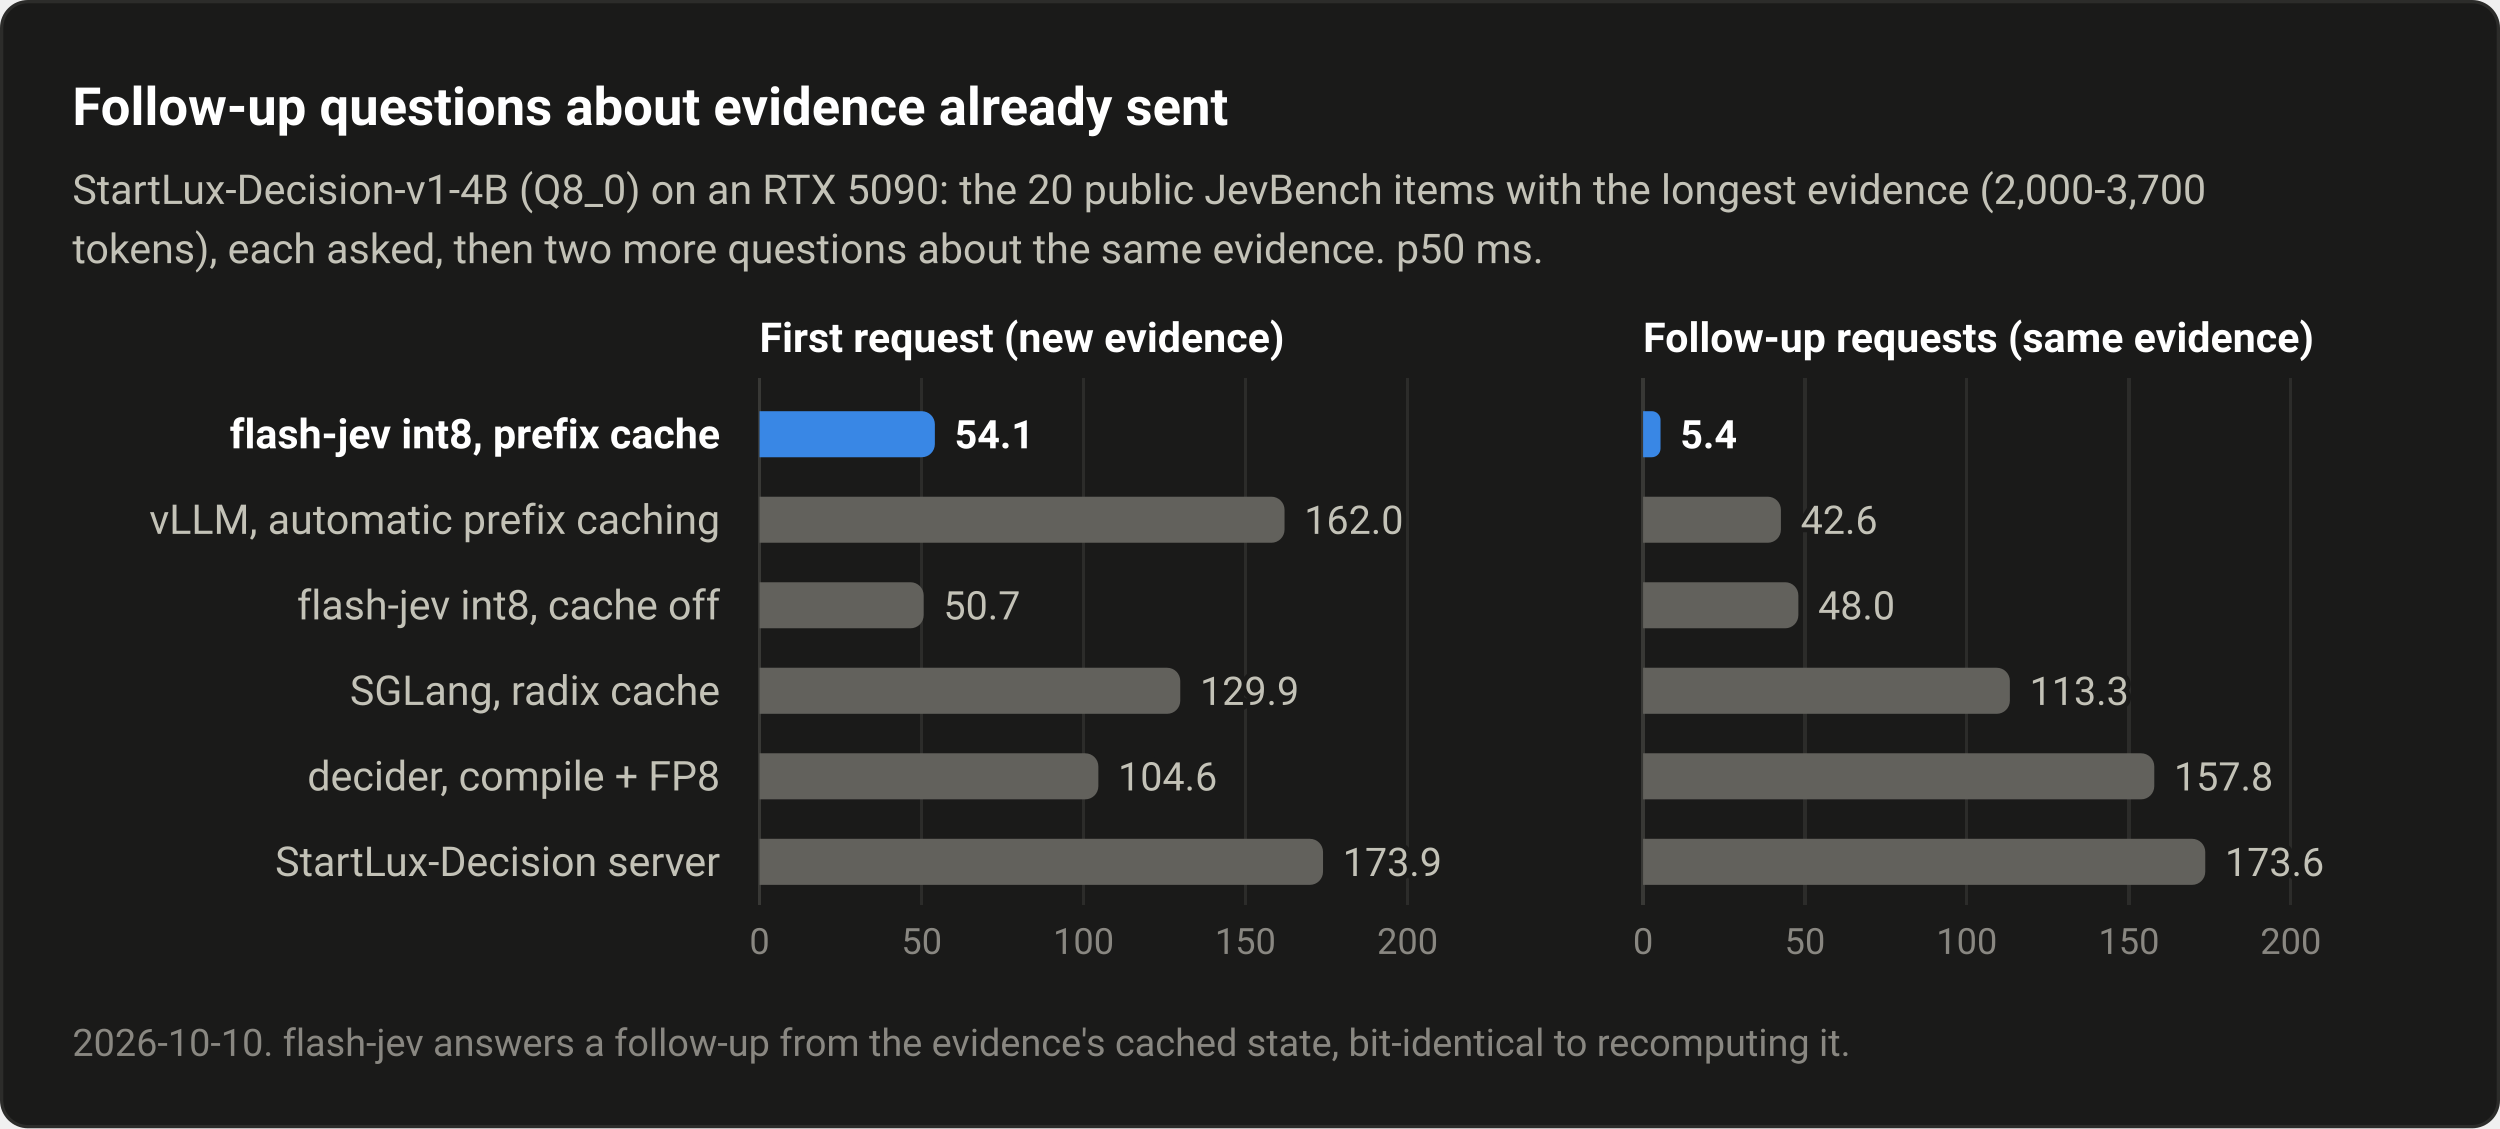
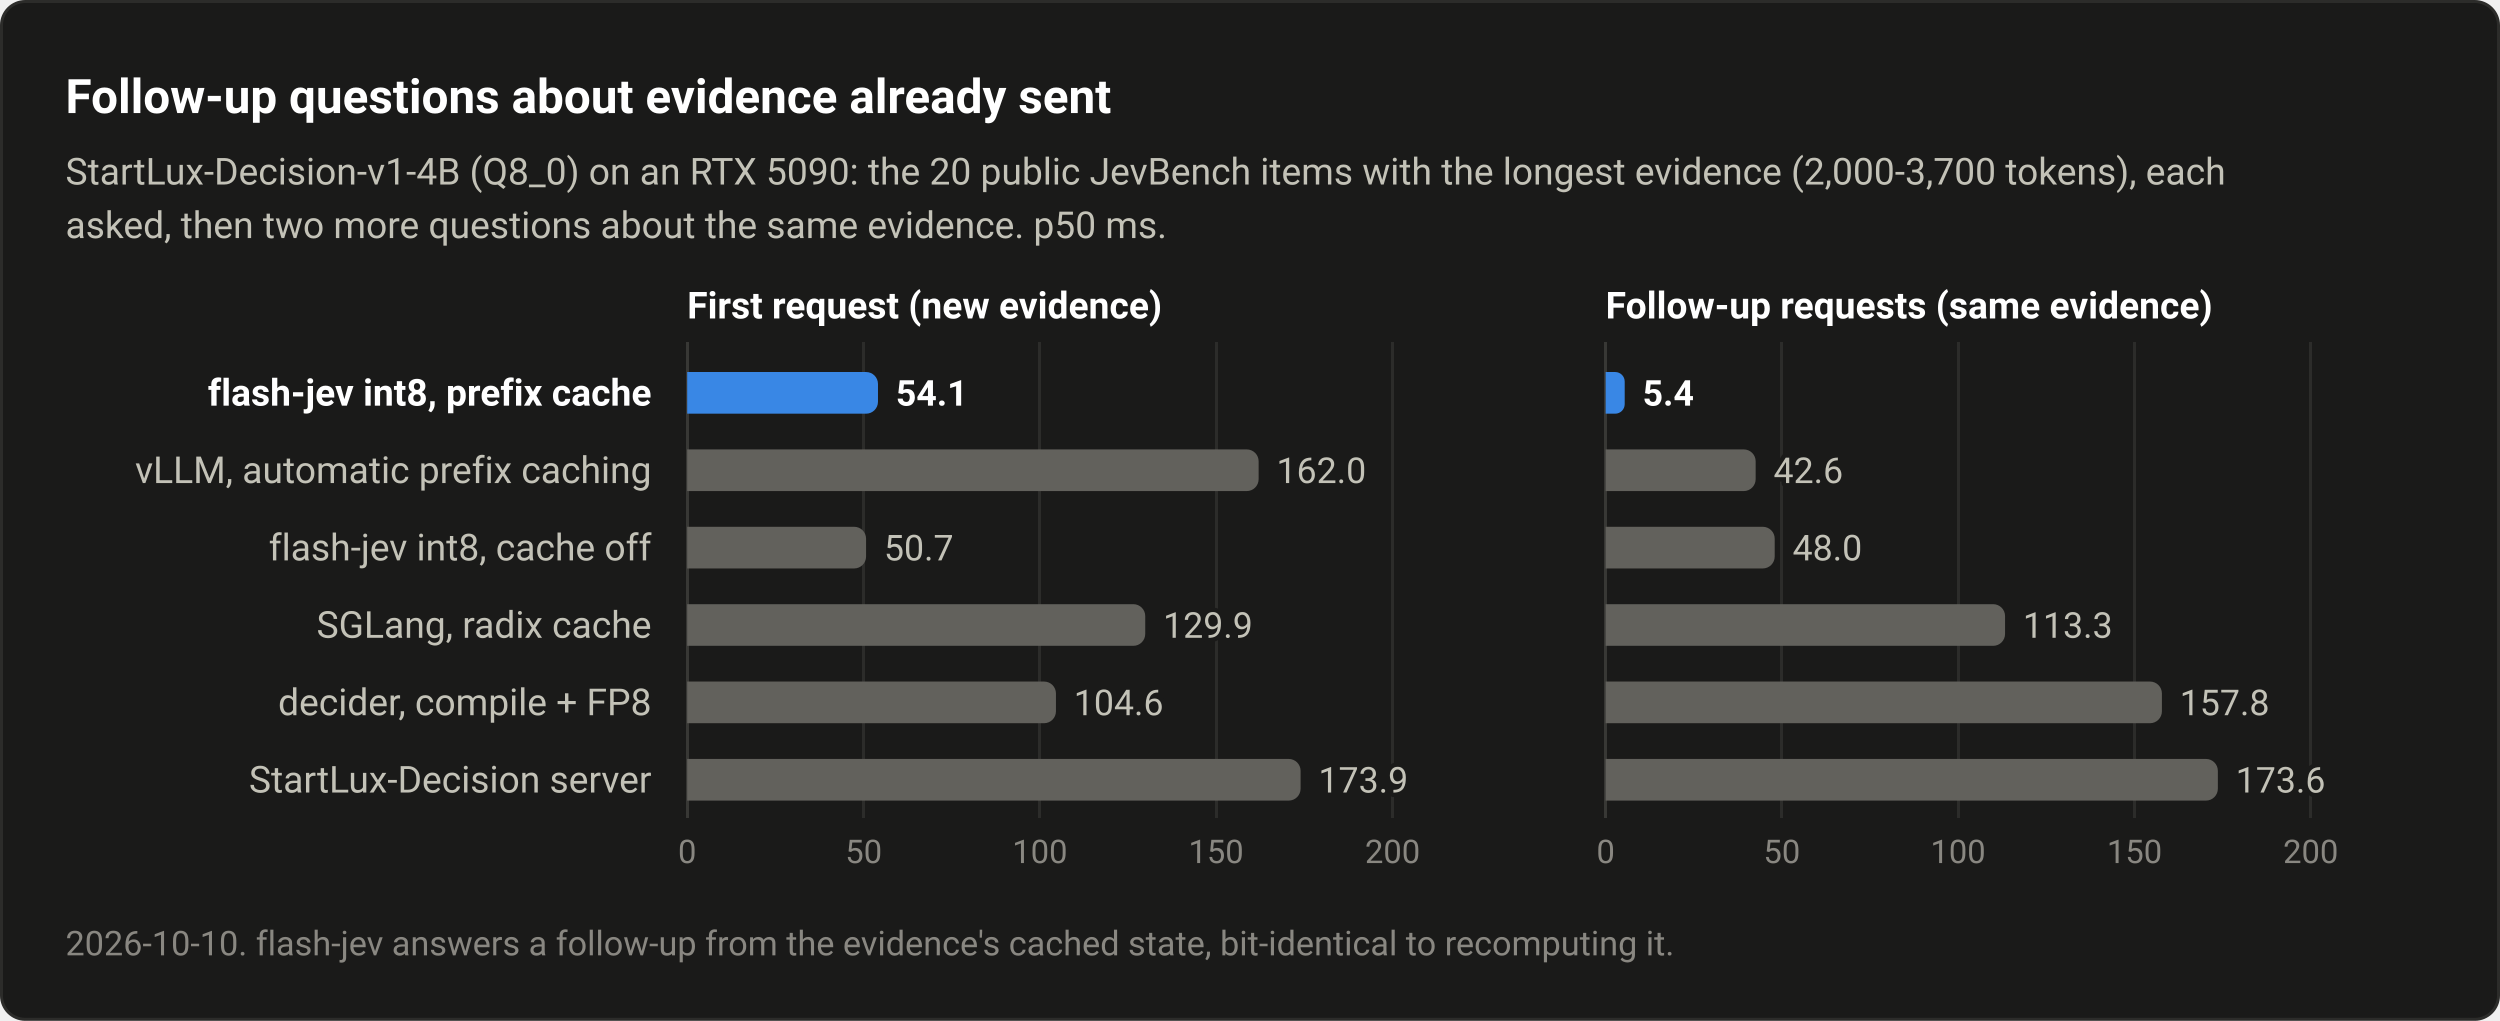
- <svg xmlns="http://www.w3.org/2000/svg" width="760" height="343" viewBox="0 0 760 343" role="img" aria-labelledby="title desc" font-family="system-ui, -apple-system, 'Segoe UI', Roboto, 'Helvetica Neue', Arial, sans-serif">
-   <rect x="0.5" y="0.5" width="759" height="342" rx="8" fill="#1a1a19" stroke="#2c2c2a" />
+ <svg xmlns="http://www.w3.org/2000/svg" width="840" height="343" viewBox="0 0 840 343" role="img" aria-labelledby="title desc" font-family="system-ui, -apple-system, 'Segoe UI', Roboto, 'Helvetica Neue', Arial, sans-serif">
+   <rect x="0.5" y="0.5" width="839" height="342" rx="8" fill="#1a1a19" stroke="#2c2c2a" />
  <text x="22.0" y="38.0" font-size="16" fill="#ffffff" text-anchor="start" font-weight="600">Follow-up questions about evidence already sent</text>
-   <text x="22.0" y="62.0" font-size="12.5" fill="#c3c2b7" text-anchor="start" font-weight="400">StartLux-Decision-v1-4B (Q8_0) on an RTX 5090: the 20 public JevBench items with the longest evidence (2,000-3,700</text>
-   <text x="22.0" y="80.0" font-size="12.5" fill="#c3c2b7" text-anchor="start" font-weight="400">tokens), each asked, then two more questions about the same evidence. p50 ms.</text>
+   <text x="22.0" y="62.0" font-size="12.5" fill="#c3c2b7" text-anchor="start" font-weight="400">StartLux-Decision-v1-4B (Q8_0) on an RTX 5090: the 20 public JevBench items with the longest evidence (2,000-3,700 tokens), each</text>
+   <text x="22.0" y="80.0" font-size="12.5" fill="#c3c2b7" text-anchor="start" font-weight="400">asked, then two more questions about the same evidence. p50 ms.</text>
  <text x="230.9" y="107.0" font-size="12.5" fill="#ffffff" text-anchor="start" font-weight="600">First request (new evidence)</text>
  <text x="230.9" y="290.0" font-size="11" fill="#898781" text-anchor="middle" font-weight="400" style="font-variant-numeric: tabular-nums">0</text>
-   <line x1="280.2" y1="115.0" x2="280.2" y2="275.0" stroke="#2c2c2a" stroke-width="1" shape-rendering="crispEdges" />
-   <text x="280.2" y="290.0" font-size="11" fill="#898781" text-anchor="middle" font-weight="400" style="font-variant-numeric: tabular-nums">50</text>
-   <line x1="329.4" y1="115.0" x2="329.4" y2="275.0" stroke="#2c2c2a" stroke-width="1" shape-rendering="crispEdges" />
-   <text x="329.4" y="290.0" font-size="11" fill="#898781" text-anchor="middle" font-weight="400" style="font-variant-numeric: tabular-nums">100</text>
-   <line x1="378.6" y1="115.0" x2="378.6" y2="275.0" stroke="#2c2c2a" stroke-width="1" shape-rendering="crispEdges" />
-   <text x="378.6" y="290.0" font-size="11" fill="#898781" text-anchor="middle" font-weight="400" style="font-variant-numeric: tabular-nums">150</text>
-   <line x1="427.9" y1="115.0" x2="427.9" y2="275.0" stroke="#2c2c2a" stroke-width="1" shape-rendering="crispEdges" />
-   <text x="427.9" y="290.0" font-size="11" fill="#898781" text-anchor="middle" font-weight="400" style="font-variant-numeric: tabular-nums">200</text>
+   <line x1="290.2" y1="115.0" x2="290.2" y2="275.0" stroke="#2c2c2a" stroke-width="1" shape-rendering="crispEdges" />
+   <text x="290.2" y="290.0" font-size="11" fill="#898781" text-anchor="middle" font-weight="400" style="font-variant-numeric: tabular-nums">50</text>
+   <line x1="349.4" y1="115.0" x2="349.4" y2="275.0" stroke="#2c2c2a" stroke-width="1" shape-rendering="crispEdges" />
+   <text x="349.4" y="290.0" font-size="11" fill="#898781" text-anchor="middle" font-weight="400" style="font-variant-numeric: tabular-nums">100</text>
+   <line x1="408.6" y1="115.0" x2="408.6" y2="275.0" stroke="#2c2c2a" stroke-width="1" shape-rendering="crispEdges" />
+   <text x="408.6" y="290.0" font-size="11" fill="#898781" text-anchor="middle" font-weight="400" style="font-variant-numeric: tabular-nums">150</text>
+   <line x1="467.9" y1="115.0" x2="467.9" y2="275.0" stroke="#2c2c2a" stroke-width="1" shape-rendering="crispEdges" />
+   <text x="467.9" y="290.0" font-size="11" fill="#898781" text-anchor="middle" font-weight="400" style="font-variant-numeric: tabular-nums">200</text>
  <line x1="230.9" y1="115.0" x2="230.9" y2="275.0" stroke="#383835" stroke-width="1" shape-rendering="crispEdges" />
-   <path d="M230.9,125.0 H280.2 A4.0,4.0 0 0 1 284.2,129.0 V135.0 A4.0,4.0 0 0 1 280.2,139.0 H230.9 Z" fill="#3987e5" />
-   <text x="290.2" y="136.3" font-size="12" fill="#ffffff" text-anchor="start" font-weight="600" style="font-variant-numeric: tabular-nums" stroke="#1a1a19" stroke-width="3" stroke-linejoin="round" paint-order="stroke">54.1</text>
-   <path d="M230.9,151.0 H386.5 A4.0,4.0 0 0 1 390.5,155.0 V161.0 A4.0,4.0 0 0 1 386.5,165.0 H230.9 Z" fill="#62615c" />
-   <text x="396.5" y="162.3" font-size="12" fill="#c3c2b7" text-anchor="start" font-weight="400" style="font-variant-numeric: tabular-nums" stroke="#1a1a19" stroke-width="3" stroke-linejoin="round" paint-order="stroke">162.0</text>
-   <path d="M230.9,177.0 H276.8 A4.0,4.0 0 0 1 280.8,181.0 V187.0 A4.0,4.0 0 0 1 276.8,191.0 H230.9 Z" fill="#62615c" />
-   <text x="286.8" y="188.3" font-size="12" fill="#c3c2b7" text-anchor="start" font-weight="400" style="font-variant-numeric: tabular-nums" stroke="#1a1a19" stroke-width="3" stroke-linejoin="round" paint-order="stroke">50.7</text>
-   <path d="M230.9,203.0 H354.8 A4.0,4.0 0 0 1 358.8,207.0 V213.0 A4.0,4.0 0 0 1 354.8,217.0 H230.9 Z" fill="#62615c" />
-   <text x="364.8" y="214.3" font-size="12" fill="#c3c2b7" text-anchor="start" font-weight="400" style="font-variant-numeric: tabular-nums" stroke="#1a1a19" stroke-width="3" stroke-linejoin="round" paint-order="stroke">129.9</text>
-   <path d="M230.9,229.0 H329.9 A4.0,4.0 0 0 1 333.9,233.0 V239.0 A4.0,4.0 0 0 1 329.9,243.0 H230.9 Z" fill="#62615c" />
-   <text x="339.9" y="240.3" font-size="12" fill="#c3c2b7" text-anchor="start" font-weight="400" style="font-variant-numeric: tabular-nums" stroke="#1a1a19" stroke-width="3" stroke-linejoin="round" paint-order="stroke">104.6</text>
-   <path d="M230.9,255.0 H398.2 A4.0,4.0 0 0 1 402.2,259.0 V265.0 A4.0,4.0 0 0 1 398.2,269.0 H230.9 Z" fill="#62615c" />
-   <text x="408.2" y="266.3" font-size="12" fill="#c3c2b7" text-anchor="start" font-weight="400" style="font-variant-numeric: tabular-nums" stroke="#1a1a19" stroke-width="3" stroke-linejoin="round" paint-order="stroke">173.9</text>
-   <text x="499.5" y="107.0" font-size="12.5" fill="#ffffff" text-anchor="start" font-weight="600">Follow-up requests (same evidence)</text>
-   <text x="499.5" y="290.0" font-size="11" fill="#898781" text-anchor="middle" font-weight="400" style="font-variant-numeric: tabular-nums">0</text>
-   <line x1="548.7" y1="115.0" x2="548.7" y2="275.0" stroke="#2c2c2a" stroke-width="1" shape-rendering="crispEdges" />
-   <text x="548.7" y="290.0" font-size="11" fill="#898781" text-anchor="middle" font-weight="400" style="font-variant-numeric: tabular-nums">50</text>
-   <line x1="597.9" y1="115.0" x2="597.9" y2="275.0" stroke="#2c2c2a" stroke-width="1" shape-rendering="crispEdges" />
-   <text x="597.9" y="290.0" font-size="11" fill="#898781" text-anchor="middle" font-weight="400" style="font-variant-numeric: tabular-nums">100</text>
-   <line x1="647.2" y1="115.0" x2="647.2" y2="275.0" stroke="#2c2c2a" stroke-width="1" shape-rendering="crispEdges" />
-   <text x="647.2" y="290.0" font-size="11" fill="#898781" text-anchor="middle" font-weight="400" style="font-variant-numeric: tabular-nums">150</text>
-   <line x1="696.4" y1="115.0" x2="696.4" y2="275.0" stroke="#2c2c2a" stroke-width="1" shape-rendering="crispEdges" />
-   <text x="696.4" y="290.0" font-size="11" fill="#898781" text-anchor="middle" font-weight="400" style="font-variant-numeric: tabular-nums">200</text>
-   <line x1="499.5" y1="115.0" x2="499.5" y2="275.0" stroke="#383835" stroke-width="1" shape-rendering="crispEdges" />
-   <path d="M499.5,125.0 H502.1 A2.659,2.659 0 0 1 504.8,127.7 V136.3 A2.659,2.659 0 0 1 502.1,139.0 H499.5 Z" fill="#3987e5" />
-   <text x="510.8" y="136.3" font-size="12" fill="#ffffff" text-anchor="start" font-weight="600" style="font-variant-numeric: tabular-nums" stroke="#1a1a19" stroke-width="3" stroke-linejoin="round" paint-order="stroke">5.4</text>
-   <path d="M499.5,151.0 H537.4 A4.0,4.0 0 0 1 541.4,155.0 V161.0 A4.0,4.0 0 0 1 537.4,165.0 H499.5 Z" fill="#62615c" />
-   <text x="547.4" y="162.3" font-size="12" fill="#c3c2b7" text-anchor="start" font-weight="400" style="font-variant-numeric: tabular-nums" stroke="#1a1a19" stroke-width="3" stroke-linejoin="round" paint-order="stroke">42.6</text>
-   <path d="M499.5,177.0 H542.7 A4.0,4.0 0 0 1 546.7,181.0 V187.0 A4.0,4.0 0 0 1 542.7,191.0 H499.5 Z" fill="#62615c" />
-   <text x="552.7" y="188.3" font-size="12" fill="#c3c2b7" text-anchor="start" font-weight="400" style="font-variant-numeric: tabular-nums" stroke="#1a1a19" stroke-width="3" stroke-linejoin="round" paint-order="stroke">48.0</text>
-   <path d="M499.5,203.0 H607.0 A4.0,4.0 0 0 1 611.0,207.0 V213.0 A4.0,4.0 0 0 1 607.0,217.0 H499.5 Z" fill="#62615c" />
-   <text x="617.0" y="214.3" font-size="12" fill="#c3c2b7" text-anchor="start" font-weight="400" style="font-variant-numeric: tabular-nums" stroke="#1a1a19" stroke-width="3" stroke-linejoin="round" paint-order="stroke">113.3</text>
-   <path d="M499.5,229.0 H650.9 A4.0,4.0 0 0 1 654.9,233.0 V239.0 A4.0,4.0 0 0 1 650.9,243.0 H499.5 Z" fill="#62615c" />
-   <text x="660.9" y="240.3" font-size="12" fill="#c3c2b7" text-anchor="start" font-weight="400" style="font-variant-numeric: tabular-nums" stroke="#1a1a19" stroke-width="3" stroke-linejoin="round" paint-order="stroke">157.8</text>
-   <path d="M499.5,255.0 H666.4 A4.0,4.0 0 0 1 670.4,259.0 V265.0 A4.0,4.0 0 0 1 666.4,269.0 H499.5 Z" fill="#62615c" />
-   <text x="676.4" y="266.3" font-size="12" fill="#c3c2b7" text-anchor="start" font-weight="400" style="font-variant-numeric: tabular-nums" stroke="#1a1a19" stroke-width="3" stroke-linejoin="round" paint-order="stroke">173.6</text>
+   <path d="M230.9,125.0 H291.0 A4.0,4.0 0 0 1 295.0,129.0 V135.0 A4.0,4.0 0 0 1 291.0,139.0 H230.9 Z" fill="#3987e5" />
+   <text x="301.0" y="136.3" font-size="12" fill="#ffffff" text-anchor="start" font-weight="600" style="font-variant-numeric: tabular-nums" stroke="#1a1a19" stroke-width="3" stroke-linejoin="round" paint-order="stroke">54.1</text>
+   <path d="M230.9,151.0 H418.9 A4.0,4.0 0 0 1 422.9,155.0 V161.0 A4.0,4.0 0 0 1 418.9,165.0 H230.9 Z" fill="#62615c" />
+   <text x="428.9" y="162.3" font-size="12" fill="#c3c2b7" text-anchor="start" font-weight="400" style="font-variant-numeric: tabular-nums" stroke="#1a1a19" stroke-width="3" stroke-linejoin="round" paint-order="stroke">162.0</text>
+   <path d="M230.9,177.0 H287.0 A4.0,4.0 0 0 1 291.0,181.0 V187.0 A4.0,4.0 0 0 1 287.0,191.0 H230.9 Z" fill="#62615c" />
+   <text x="297.0" y="188.3" font-size="12" fill="#c3c2b7" text-anchor="start" font-weight="400" style="font-variant-numeric: tabular-nums" stroke="#1a1a19" stroke-width="3" stroke-linejoin="round" paint-order="stroke">50.7</text>
+   <path d="M230.9,203.0 H380.8 A4.0,4.0 0 0 1 384.8,207.0 V213.0 A4.0,4.0 0 0 1 380.8,217.0 H230.9 Z" fill="#62615c" />
+   <text x="390.8" y="214.3" font-size="12" fill="#c3c2b7" text-anchor="start" font-weight="400" style="font-variant-numeric: tabular-nums" stroke="#1a1a19" stroke-width="3" stroke-linejoin="round" paint-order="stroke">129.9</text>
+   <path d="M230.9,229.0 H350.8 A4.0,4.0 0 0 1 354.8,233.0 V239.0 A4.0,4.0 0 0 1 350.8,243.0 H230.9 Z" fill="#62615c" />
+   <text x="360.8" y="240.3" font-size="12" fill="#c3c2b7" text-anchor="start" font-weight="400" style="font-variant-numeric: tabular-nums" stroke="#1a1a19" stroke-width="3" stroke-linejoin="round" paint-order="stroke">104.6</text>
+   <path d="M230.9,255.0 H433.0 A4.0,4.0 0 0 1 437.0,259.0 V265.0 A4.0,4.0 0 0 1 433.0,269.0 H230.9 Z" fill="#62615c" />
+   <text x="443.0" y="266.3" font-size="12" fill="#c3c2b7" text-anchor="start" font-weight="400" style="font-variant-numeric: tabular-nums" stroke="#1a1a19" stroke-width="3" stroke-linejoin="round" paint-order="stroke">173.9</text>
+   <text x="539.5" y="107.0" font-size="12.5" fill="#ffffff" text-anchor="start" font-weight="600">Follow-up requests (same evidence)</text>
+   <text x="539.5" y="290.0" font-size="11" fill="#898781" text-anchor="middle" font-weight="400" style="font-variant-numeric: tabular-nums">0</text>
+   <line x1="598.7" y1="115.0" x2="598.7" y2="275.0" stroke="#2c2c2a" stroke-width="1" shape-rendering="crispEdges" />
+   <text x="598.7" y="290.0" font-size="11" fill="#898781" text-anchor="middle" font-weight="400" style="font-variant-numeric: tabular-nums">50</text>
+   <line x1="657.9" y1="115.0" x2="657.9" y2="275.0" stroke="#2c2c2a" stroke-width="1" shape-rendering="crispEdges" />
+   <text x="657.9" y="290.0" font-size="11" fill="#898781" text-anchor="middle" font-weight="400" style="font-variant-numeric: tabular-nums">100</text>
+   <line x1="717.2" y1="115.0" x2="717.2" y2="275.0" stroke="#2c2c2a" stroke-width="1" shape-rendering="crispEdges" />
+   <text x="717.2" y="290.0" font-size="11" fill="#898781" text-anchor="middle" font-weight="400" style="font-variant-numeric: tabular-nums">150</text>
+   <line x1="776.4" y1="115.0" x2="776.4" y2="275.0" stroke="#2c2c2a" stroke-width="1" shape-rendering="crispEdges" />
+   <text x="776.4" y="290.0" font-size="11" fill="#898781" text-anchor="middle" font-weight="400" style="font-variant-numeric: tabular-nums">200</text>
+   <line x1="539.5" y1="115.0" x2="539.5" y2="275.0" stroke="#383835" stroke-width="1" shape-rendering="crispEdges" />
+   <path d="M539.5,125.0 H542.7 A3.199,3.199 0 0 1 545.9,128.2 V135.8 A3.199,3.199 0 0 1 542.7,139.0 H539.5 Z" fill="#3987e5" />
+   <text x="551.9" y="136.3" font-size="12" fill="#ffffff" text-anchor="start" font-weight="600" style="font-variant-numeric: tabular-nums" stroke="#1a1a19" stroke-width="3" stroke-linejoin="round" paint-order="stroke">5.4</text>
+   <path d="M539.5,151.0 H585.9 A4.0,4.0 0 0 1 589.9,155.0 V161.0 A4.0,4.0 0 0 1 585.9,165.0 H539.5 Z" fill="#62615c" />
+   <text x="595.9" y="162.3" font-size="12" fill="#c3c2b7" text-anchor="start" font-weight="400" style="font-variant-numeric: tabular-nums" stroke="#1a1a19" stroke-width="3" stroke-linejoin="round" paint-order="stroke">42.6</text>
+   <path d="M539.5,177.0 H592.3 A4.0,4.0 0 0 1 596.3,181.0 V187.0 A4.0,4.0 0 0 1 592.3,191.0 H539.5 Z" fill="#62615c" />
+   <text x="602.3" y="188.3" font-size="12" fill="#c3c2b7" text-anchor="start" font-weight="400" style="font-variant-numeric: tabular-nums" stroke="#1a1a19" stroke-width="3" stroke-linejoin="round" paint-order="stroke">48.0</text>
+   <path d="M539.5,203.0 H669.7 A4.0,4.0 0 0 1 673.7,207.0 V213.0 A4.0,4.0 0 0 1 669.7,217.0 H539.5 Z" fill="#62615c" />
+   <text x="679.7" y="214.3" font-size="12" fill="#c3c2b7" text-anchor="start" font-weight="400" style="font-variant-numeric: tabular-nums" stroke="#1a1a19" stroke-width="3" stroke-linejoin="round" paint-order="stroke">113.3</text>
+   <path d="M539.5,229.0 H722.4 A4.0,4.0 0 0 1 726.4,233.0 V239.0 A4.0,4.0 0 0 1 722.4,243.0 H539.5 Z" fill="#62615c" />
+   <text x="732.4" y="240.3" font-size="12" fill="#c3c2b7" text-anchor="start" font-weight="400" style="font-variant-numeric: tabular-nums" stroke="#1a1a19" stroke-width="3" stroke-linejoin="round" paint-order="stroke">157.8</text>
+   <path d="M539.5,255.0 H741.2 A4.0,4.0 0 0 1 745.2,259.0 V265.0 A4.0,4.0 0 0 1 741.2,269.0 H539.5 Z" fill="#62615c" />
+   <text x="751.2" y="266.3" font-size="12" fill="#c3c2b7" text-anchor="start" font-weight="400" style="font-variant-numeric: tabular-nums" stroke="#1a1a19" stroke-width="3" stroke-linejoin="round" paint-order="stroke">173.6</text>
  <text x="218.9" y="136.3" font-size="12.5" fill="#ffffff" text-anchor="end" font-weight="600">flash-jev int8, prefix cache</text>
  <text x="218.9" y="162.3" font-size="12.5" fill="#c3c2b7" text-anchor="end" font-weight="400">vLLM, automatic prefix caching</text>
  <text x="218.9" y="188.3" font-size="12.5" fill="#c3c2b7" text-anchor="end" font-weight="400">flash-jev int8, cache off</text>
  <text x="218.9" y="214.3" font-size="12.5" fill="#c3c2b7" text-anchor="end" font-weight="400">SGLang, radix cache</text>
  <text x="218.9" y="240.3" font-size="12.5" fill="#c3c2b7" text-anchor="end" font-weight="400">decider, compile + FP8</text>
  <text x="218.9" y="266.3" font-size="12.5" fill="#c3c2b7" text-anchor="end" font-weight="400">StartLux-Decision server</text>
  <text x="22.0" y="321.0" font-size="11.5" fill="#898781" text-anchor="start" font-weight="400">2026-10-10. flash-jev answers a follow-up from the evidence's cached state, bit-identical to recomputing it.</text>
</svg>
